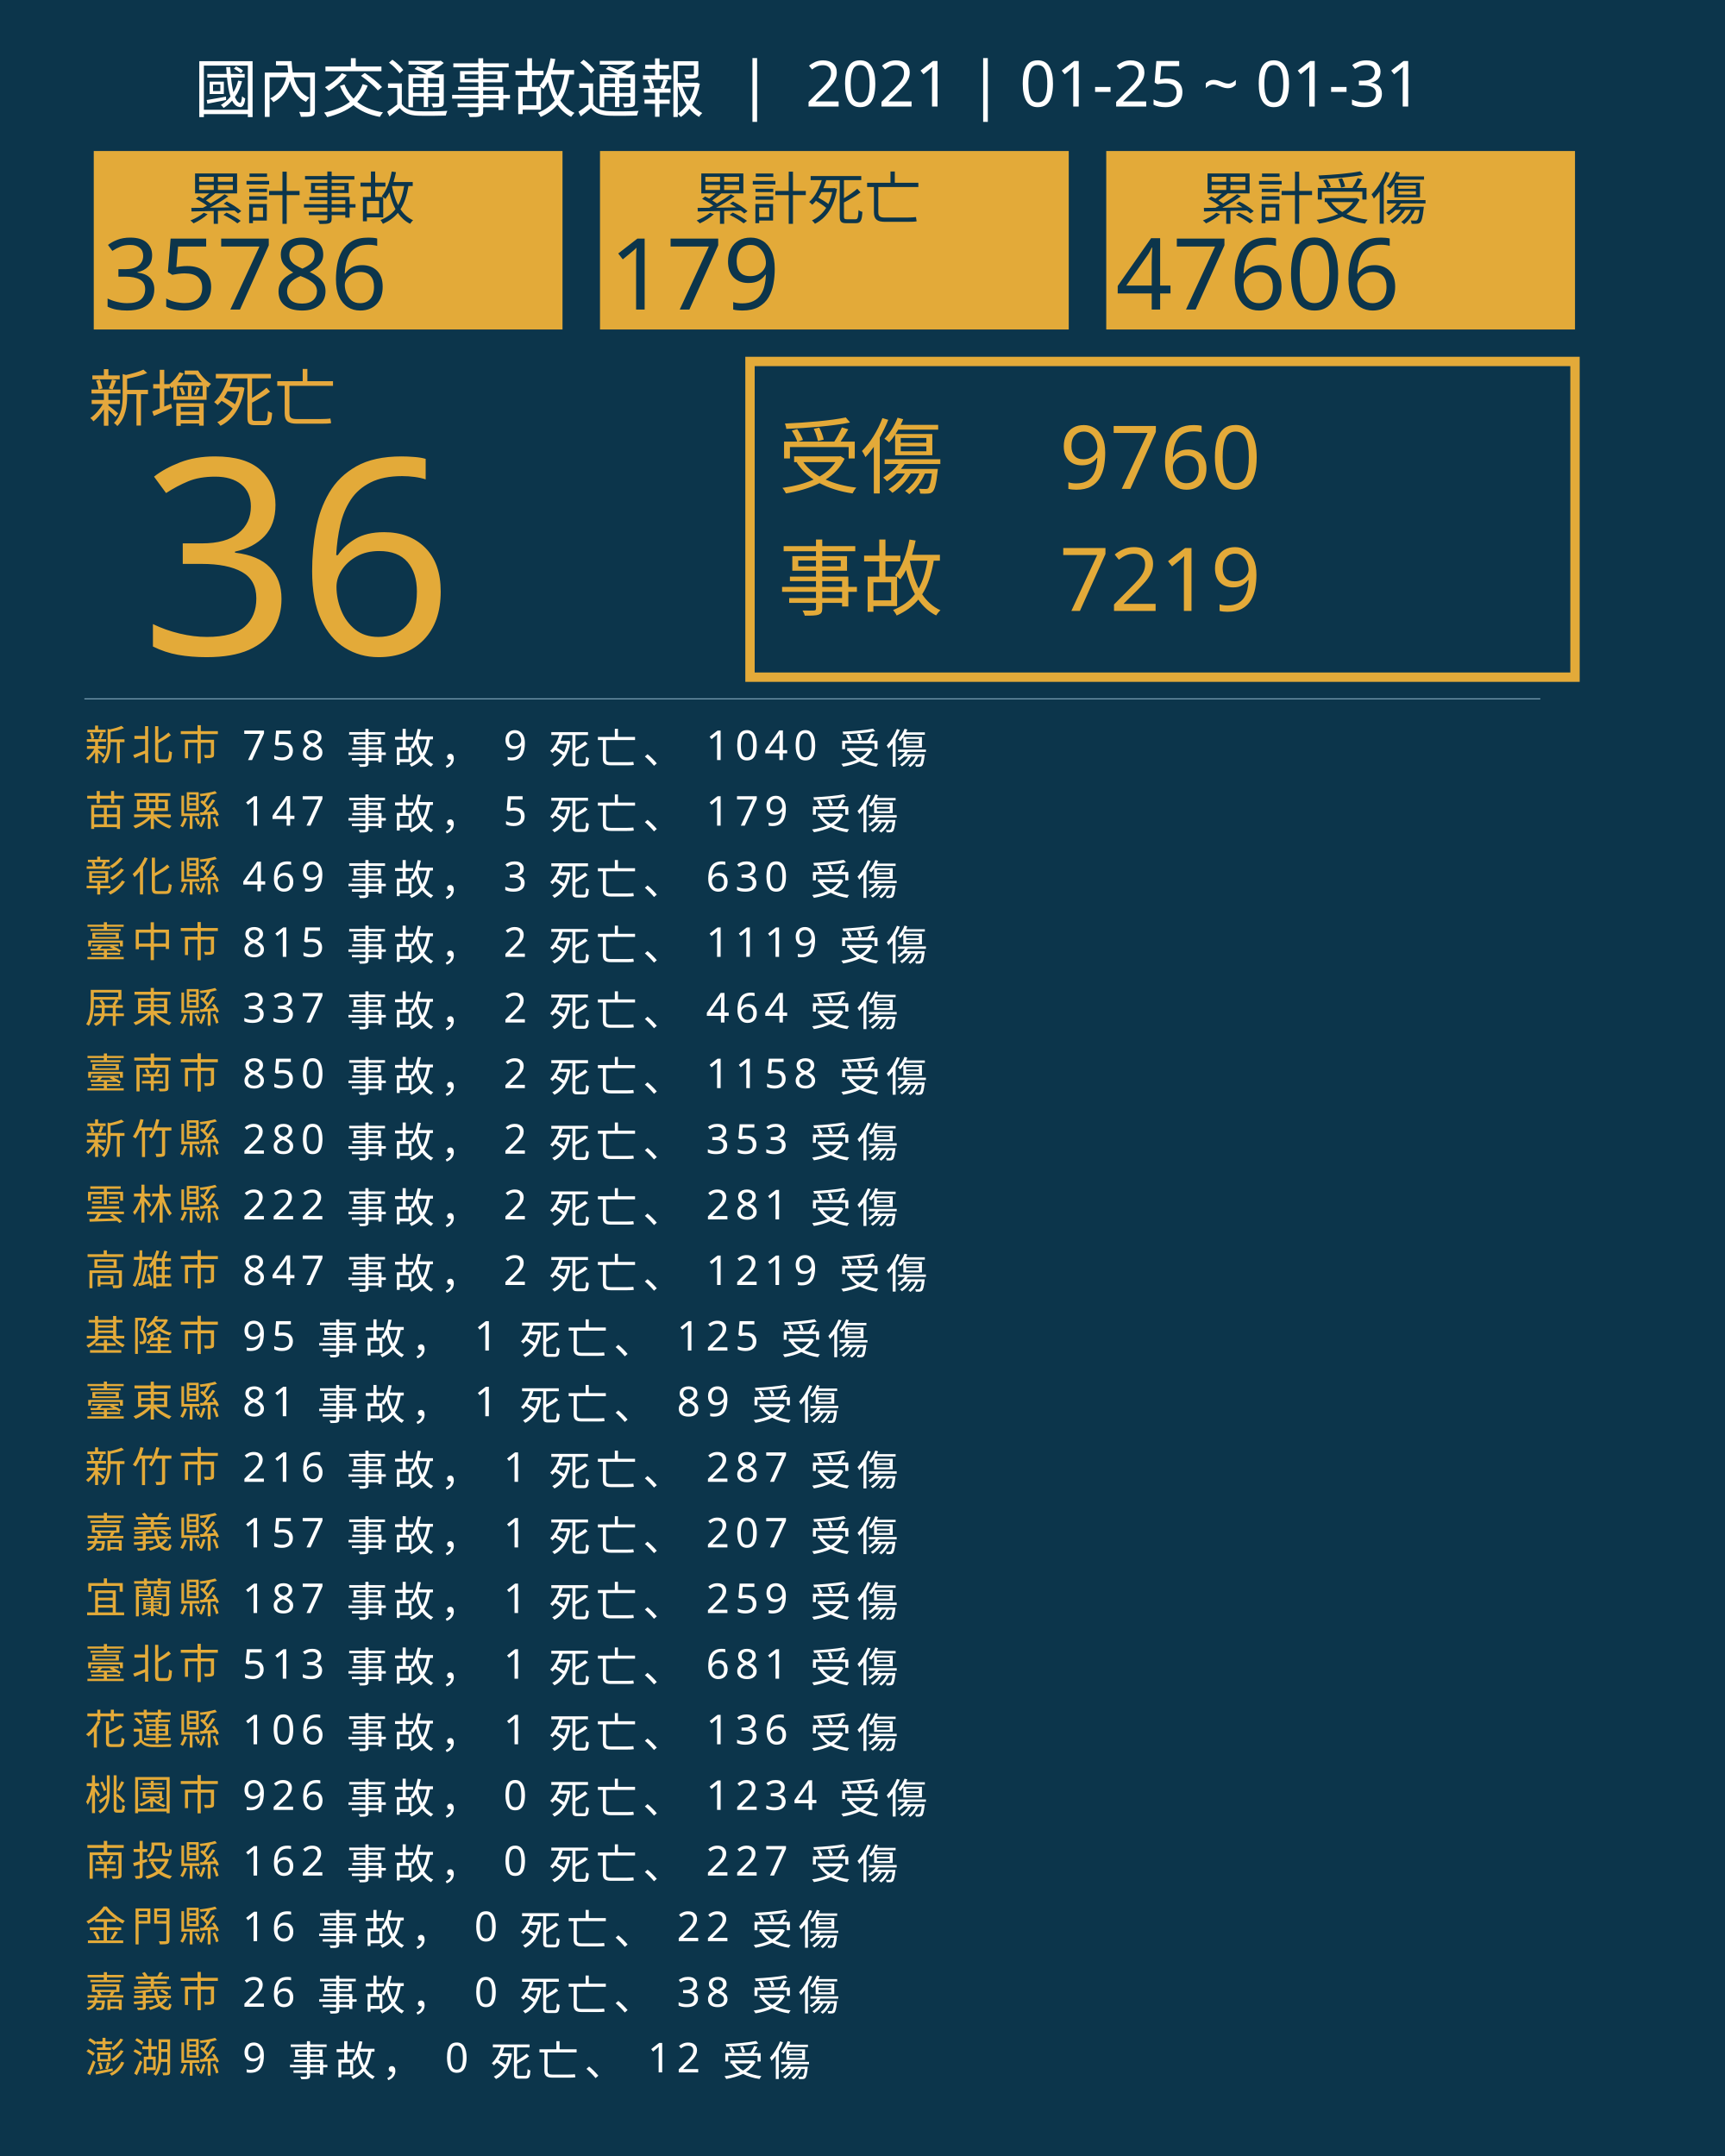
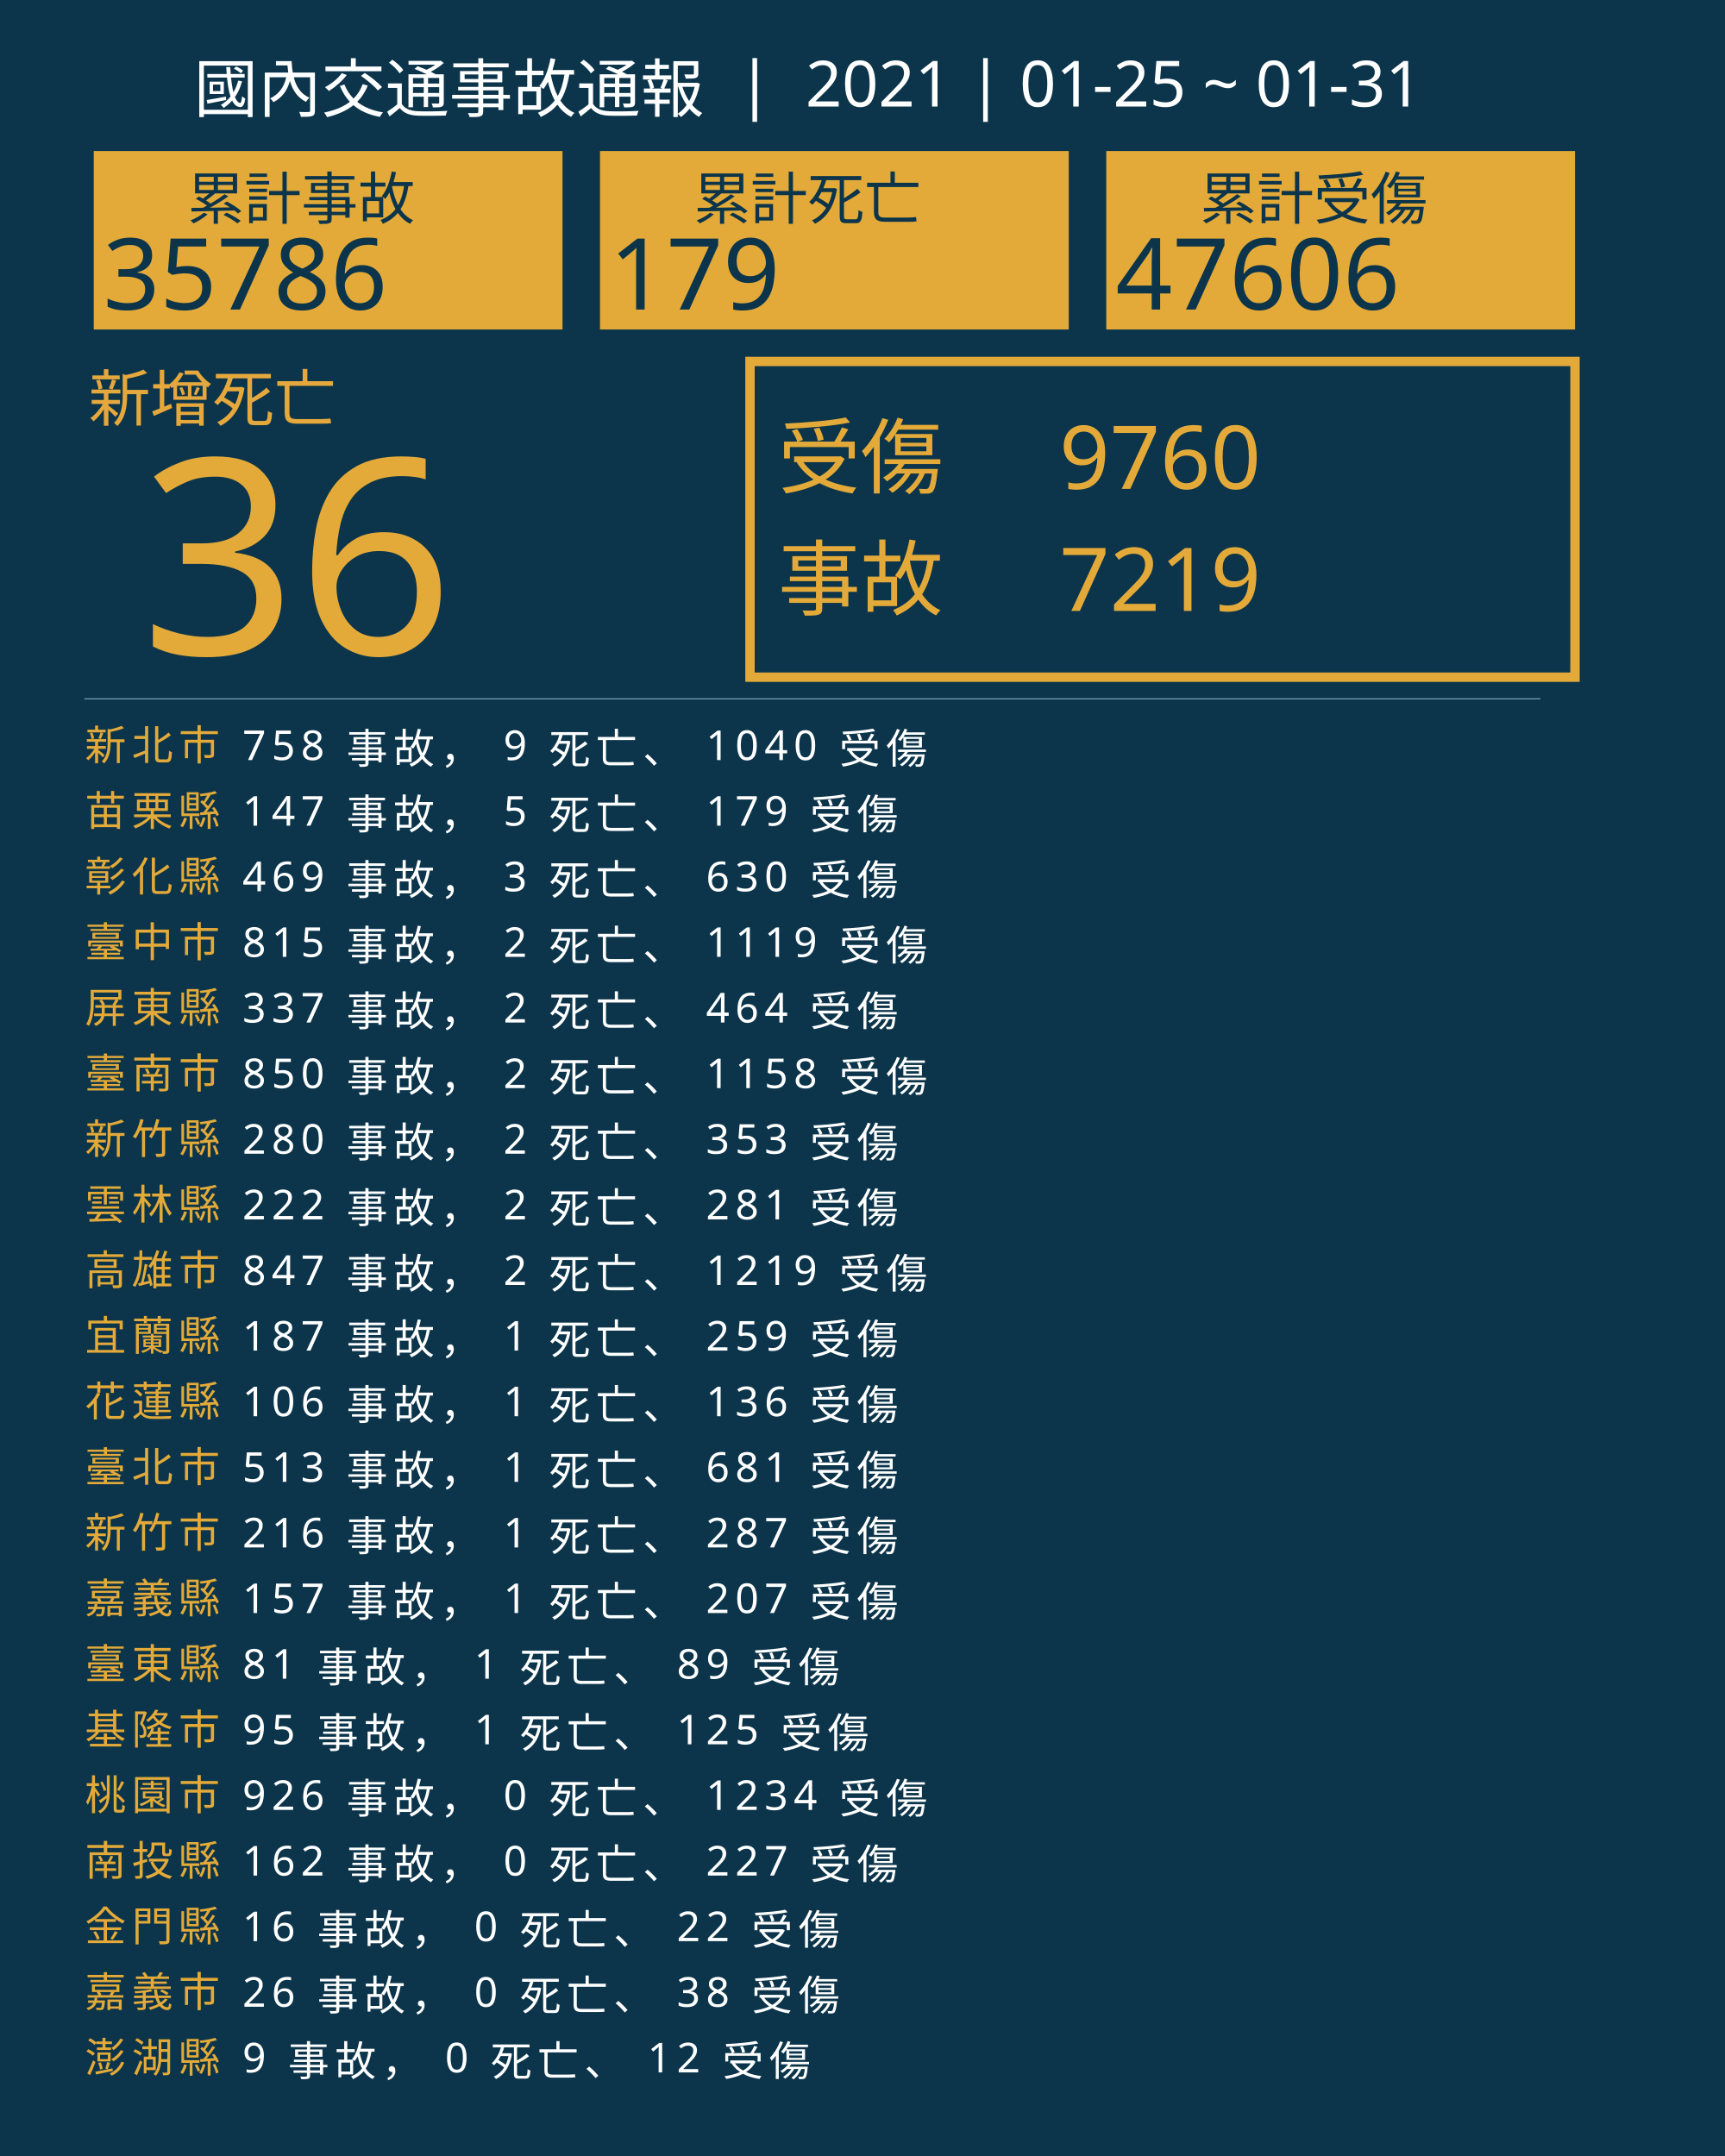
<svg xmlns="http://www.w3.org/2000/svg" version="1.1" id="圖層_1" x="0px" y="0px" viewBox="0 0 1840 2300" style="enable-background:new 0 0 1840 2300;" xml:space="preserve">
  <style type="text/css">
	.st0{fill:#0C354B;}
	.st1{fill:#E5A83D;}
	.st2{font-family:'NotoSansCJKtc-Bold-B5pc-H';}
	.st3{font-size:66px;}
	.st4{fill:#E3AA39;}
	.st5{font-family:'Arial-BoldMT';}
	.st6{font-size:291.776px;}
	.st7{fill:none;stroke:#E3AA39;stroke-miterlimit:10;stroke-width:10;}
	.st8{font-family:'NotoSansCJKtc-Light-B5pc-H';}
	.st9{font-size:88px;}
	.st10{font-family:'NotoSansCJKtc-Medium-B5pc-H';}
	.st11{font-size:94px;}
	.st12{fill:none;stroke:#8AAFC1;stroke-miterlimit:10;}
	.st13{font-size:60.649px;}
	.st14{font-size:106px;}
	.st15{fill:none;}
	.st16{font-size:44px;}
	.st17{letter-spacing:6;}
	.st18{fill:#FFFFFF;}
	.st19{letter-spacing:1;}
	.st20{font-size:68px;}
</style>
  <rect class="st0" width="1840" height="2300" />
  <text transform="matrix(1 0 0 1 94.5001 449.017)" class="st1 st2 st3">新增死亡</text>
  <g>
    <text transform="matrix(1 0 0 1 150 698.1412)" class="st4 st5 st6">36</text>
  </g>
  <g>
    <rect x="800" y="385.6" class="st7" width="880" height="336.8" />
    <g>
      <text transform="matrix(1 0 0 1 830 519.593)" class="st4 st8 st9">受傷</text>
      <text transform="matrix(1 0 0 1 1130 521.5084)" class="st4 st10 st11">9760</text>
      <text transform="matrix(1 0 0 1 1130 651.7274)" class="st4 st10 st11">7219</text>
      <text transform="matrix(1 0 0 1 830 649.4965)" class="st4 st8 st9">事故</text>
    </g>
  </g>
  <line class="st12" x1="90" y1="745.5" x2="1643" y2="745.5" />
  <g>
    <g>
      <rect x="100" y="161.1" class="st4" width="500" height="190.4" />
      <g>
        <text transform="matrix(1 0 0 1 200 233.9079)" class="st0 st10 st13">累計事故</text>
        <g>
          <text transform="matrix(1 0 0 1 110 330.2121)" class="st0 st5 st14">35786</text>
        </g>
      </g>
    </g>
    <g>
      <rect x="640" y="161.1" class="st4" width="500" height="190.4" />
      <g>
        <text transform="matrix(1 0 0 1 740 233.908)" class="st0 st10 st13">累計死亡</text>
        <g>
          <text transform="matrix(1 0 0 1 650 330.2122)" class="st0 st5 st14">179</text>
        </g>
      </g>
    </g>
    <g>
      <rect x="1180" y="161.1" class="st4" width="500" height="190.4" />
      <g>
        <text transform="matrix(1 0 0 1 1280 233.908)" class="st0 st10 st13">累計受傷</text>
        <g>
          <text transform="matrix(1 0 0 1 1190 330.2122)" class="st0 st5 st14">47606</text>
        </g>
      </g>
    </g>
  </g>
  <rect x="90.6" y="772.1" class="st15" width="1141.8" height="314.8" />
  <text transform="matrix(1 0 0 1 90.5591 810.7965)">
    <tspan x="0" y="0" class="st4 st10 st16 st17">新北市</tspan>
    <tspan x="150.6" y="0" class="st18 st10 st16 st17"> 758 事故， 9 死亡、 1040 受傷</tspan>
    <tspan x="0" y="70" class="st4 st10 st16 st17">苗栗縣</tspan>
    <tspan x="150.6" y="70" class="st18 st10 st16 st17"> 147 事故， 5 死亡、 179 受傷</tspan>
    <tspan x="0" y="140" class="st4 st10 st16 st17">彰化縣</tspan>
    <tspan x="150.6" y="140" class="st18 st10 st16 st17"> 469 事故， 3 死亡、 630 受傷</tspan>
    <tspan x="0" y="210" class="st4 st10 st16 st17">臺中市</tspan>
    <tspan x="150.6" y="210" class="st18 st10 st16 st17"> 815 事故， 2 死亡、 1119 受傷</tspan>
    <tspan x="0" y="280" class="st4 st10 st16 st17">屏東縣</tspan>
    <tspan x="150.6" y="280" class="st18 st10 st16 st17"> 337 事故， 2 死亡、 464 受傷</tspan>
    <tspan x="0" y="350" class="st4 st10 st16 st17">臺南市</tspan>
    <tspan x="150.6" y="350" class="st18 st10 st16 st17"> 850 事故， 2 死亡、 1158 受傷</tspan>
    <tspan x="0" y="420" class="st4 st10 st16 st17">新竹縣</tspan>
    <tspan x="150.6" y="420" class="st18 st10 st16 st17"> 280 事故， 2 死亡、 353 受傷</tspan>
    <tspan x="0" y="490" class="st4 st10 st16 st17">雲林縣</tspan>
    <tspan x="150.6" y="490" class="st18 st10 st16 st17"> 222 事故， 2 死亡、 281 受傷</tspan>
    <tspan x="0" y="560" class="st4 st10 st16 st17">高雄市</tspan>
    <tspan x="150.6" y="560" class="st18 st10 st16 st17"> 847 事故， 2 死亡、 1219 受傷</tspan>
-     <tspan x="0" y="630" class="st4 st10 st16 st17">基隆市</tspan>
-     <tspan x="150.6" y="630" class="st18 st10 st16 st17"> 95 事故， 1 死亡、 125 受傷</tspan>
-     <tspan x="0" y="700" class="st4 st10 st16 st17">臺東縣</tspan>
-     <tspan x="150.6" y="700" class="st18 st10 st16 st17"> 81 事故， 1 死亡、 89 受傷</tspan>
-     <tspan x="0" y="770" class="st4 st10 st16 st17">新竹市</tspan>
-     <tspan x="150.6" y="770" class="st18 st10 st16 st17"> 216 事故， 1 死亡、 287 受傷</tspan>
-     <tspan x="0" y="840" class="st4 st10 st16 st17">嘉義縣</tspan>
-     <tspan x="150.6" y="840" class="st18 st10 st16 st17"> 157 事故， 1 死亡、 207 受傷</tspan>
-     <tspan x="0" y="910" class="st4 st10 st16 st17">宜蘭縣</tspan>
-     <tspan x="150.6" y="910" class="st18 st10 st16 st17"> 187 事故， 1 死亡、 259 受傷</tspan>
-     <tspan x="0" y="980" class="st4 st10 st16 st17">臺北市</tspan>
-     <tspan x="150.6" y="980" class="st18 st10 st16 st17"> 513 事故， 1 死亡、 681 受傷</tspan>
-     <tspan x="0" y="1050" class="st4 st10 st16 st17">花蓮縣</tspan>
-     <tspan x="150.6" y="1050" class="st18 st10 st16 st17"> 106 事故， 1 死亡、 136 受傷</tspan>
+     <tspan x="0" y="630" class="st4 st10 st16 st17">宜蘭縣</tspan>
+     <tspan x="150.6" y="630" class="st18 st10 st16 st17"> 187 事故， 1 死亡、 259 受傷</tspan>
+     <tspan x="0" y="700" class="st4 st10 st16 st17">花蓮縣</tspan>
+     <tspan x="150.6" y="700" class="st18 st10 st16 st17"> 106 事故， 1 死亡、 136 受傷</tspan>
+     <tspan x="0" y="770" class="st4 st10 st16 st17">臺北市</tspan>
+     <tspan x="150.6" y="770" class="st18 st10 st16 st17"> 513 事故， 1 死亡、 681 受傷</tspan>
+     <tspan x="0" y="840" class="st4 st10 st16 st17">新竹市</tspan>
+     <tspan x="150.6" y="840" class="st18 st10 st16 st17"> 216 事故， 1 死亡、 287 受傷</tspan>
+     <tspan x="0" y="910" class="st4 st10 st16 st17">嘉義縣</tspan>
+     <tspan x="150.6" y="910" class="st18 st10 st16 st17"> 157 事故， 1 死亡、 207 受傷</tspan>
+     <tspan x="0" y="980" class="st4 st10 st16 st17">臺東縣</tspan>
+     <tspan x="150.6" y="980" class="st18 st10 st16 st17"> 81 事故， 1 死亡、 89 受傷</tspan>
+     <tspan x="0" y="1050" class="st4 st10 st16 st17">基隆市</tspan>
+     <tspan x="150.6" y="1050" class="st18 st10 st16 st17"> 95 事故， 1 死亡、 125 受傷</tspan>
    <tspan x="0" y="1120" class="st4 st10 st16 st17">桃園市</tspan>
    <tspan x="150.6" y="1120" class="st18 st10 st16 st17"> 926 事故， 0 死亡、 1234 受傷</tspan>
    <tspan x="0" y="1190" class="st4 st10 st16 st17">南投縣</tspan>
    <tspan x="150.6" y="1190" class="st18 st10 st16 st17"> 162 事故， 0 死亡、 227 受傷</tspan>
    <tspan x="0" y="1260" class="st4 st10 st16 st17">金門縣</tspan>
    <tspan x="150.6" y="1260" class="st18 st10 st16 st17"> 16 事故， 0 死亡、 22 受傷</tspan>
    <tspan x="0" y="1330" class="st4 st10 st16 st17">嘉義市</tspan>
    <tspan x="150.6" y="1330" class="st18 st10 st16 st17"> 26 事故， 0 死亡、 38 受傷</tspan>
    <tspan x="0" y="1400" class="st4 st10 st16 st17">澎湖縣</tspan>
    <tspan x="150.6" y="1400" class="st18 st10 st16 st17"> 9 事故， 0 死亡、 12 受傷</tspan>
  </text>
  <text transform="matrix(1 0 0 1 207 119.2712)" class="st18 st8 st20">國內交通事故通報  |  2021 | 01-25 ~ 01-31</text>
</svg>
